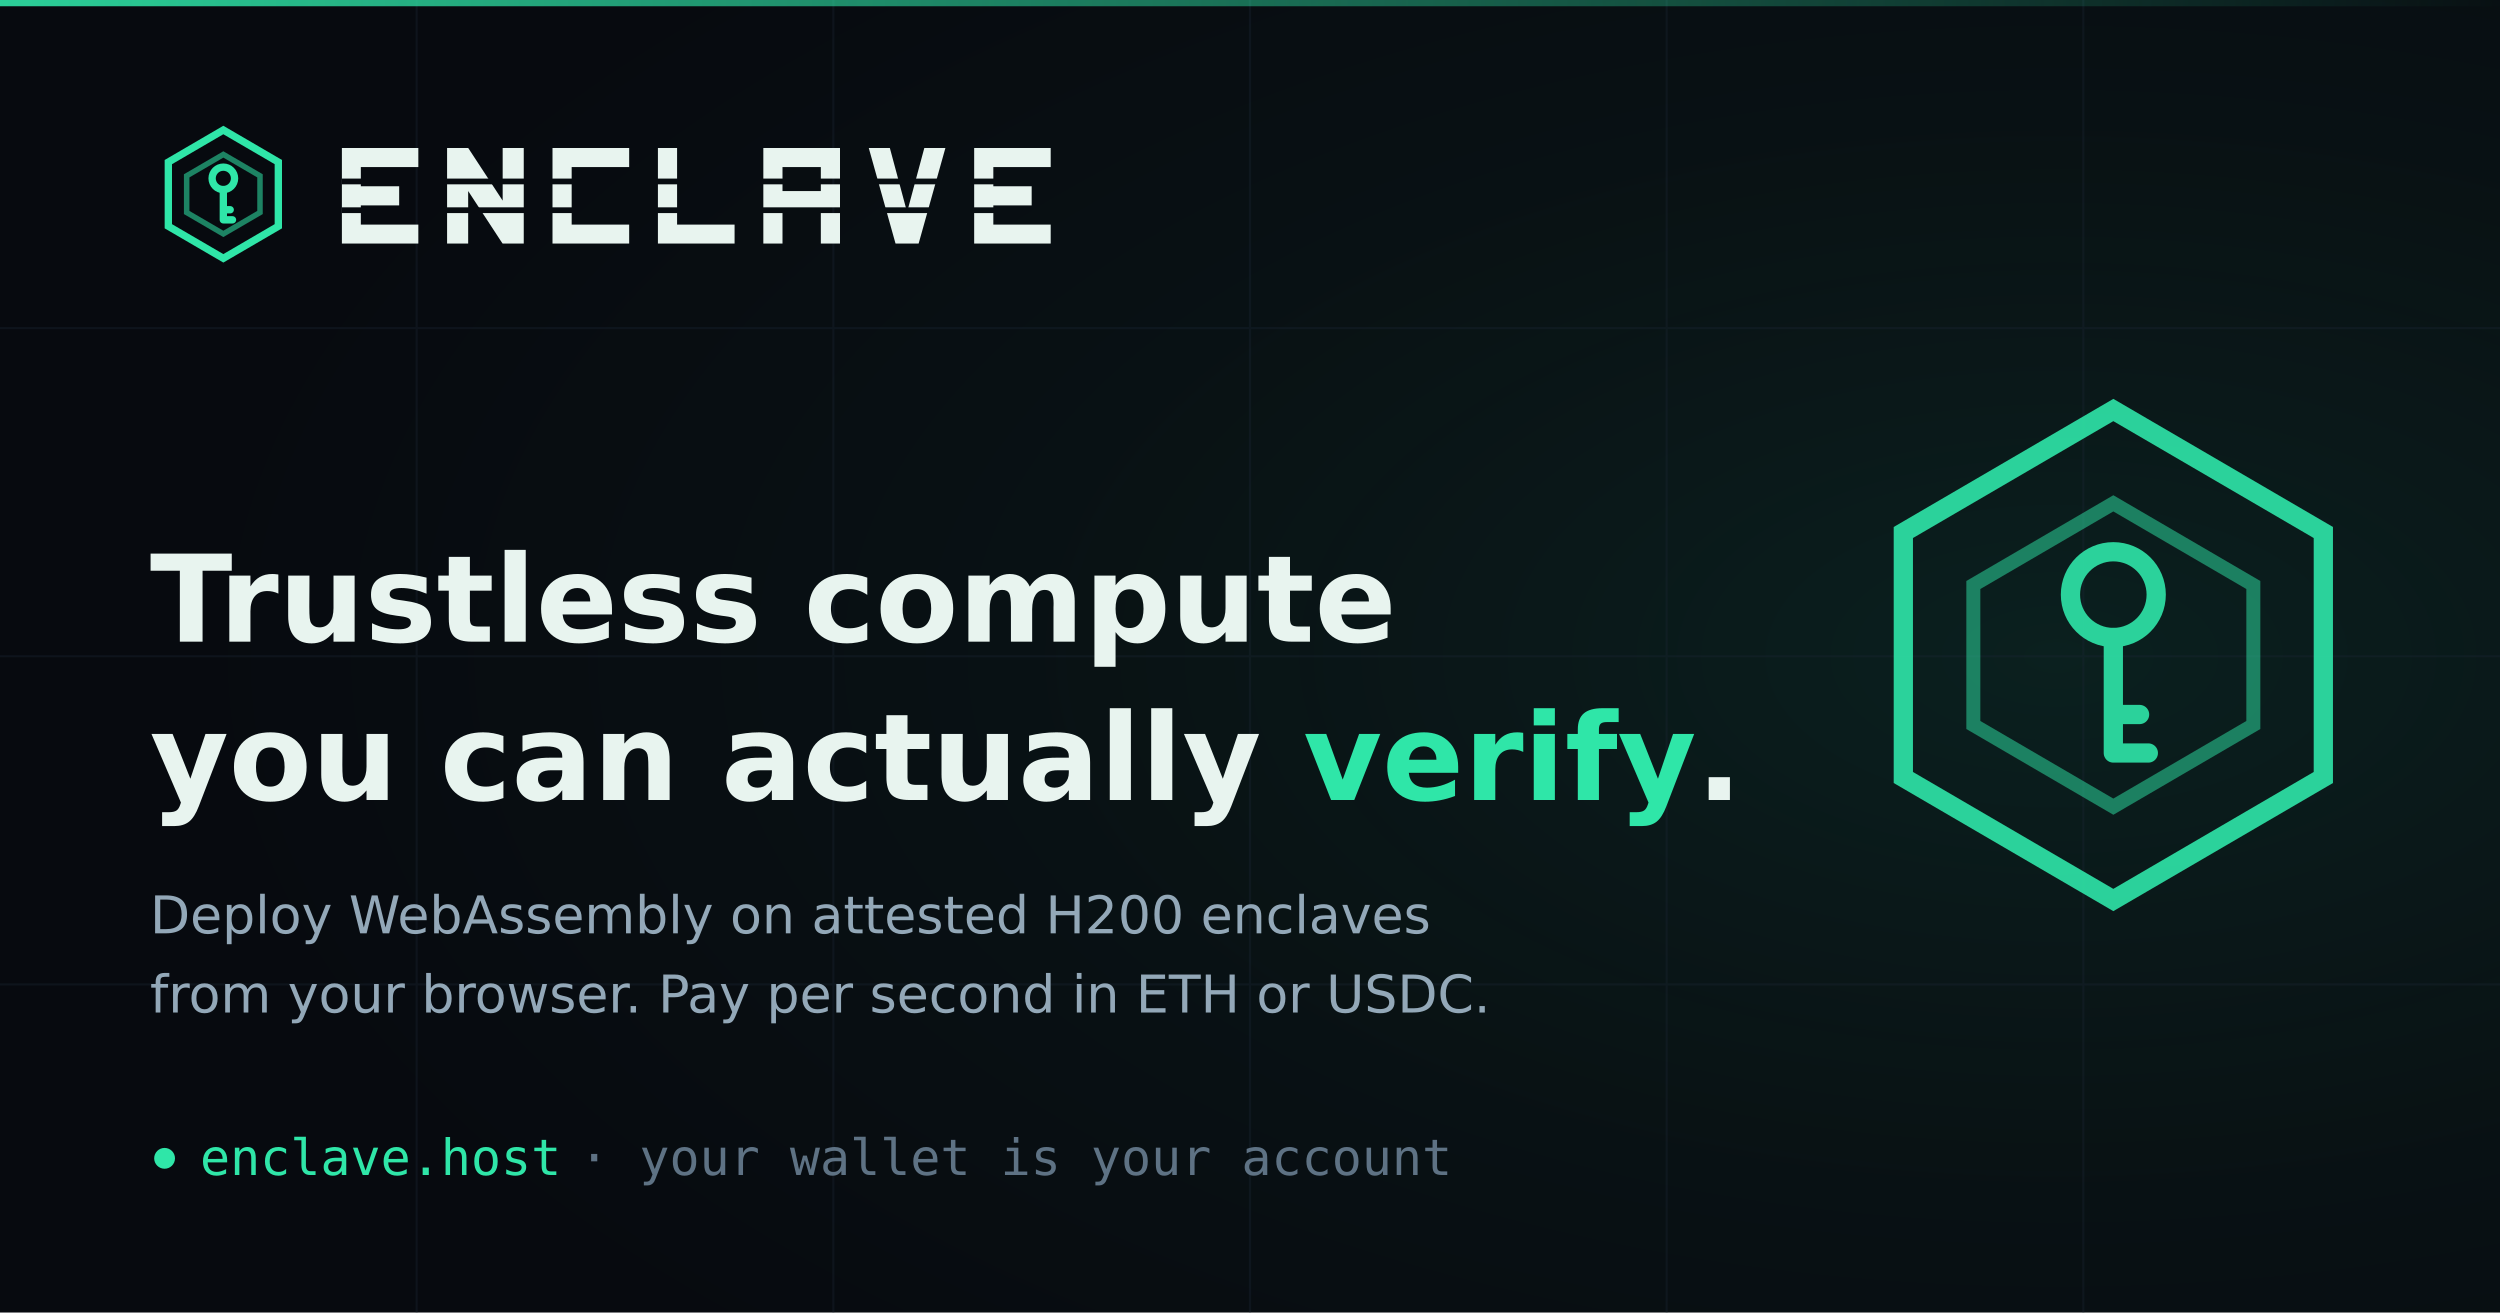
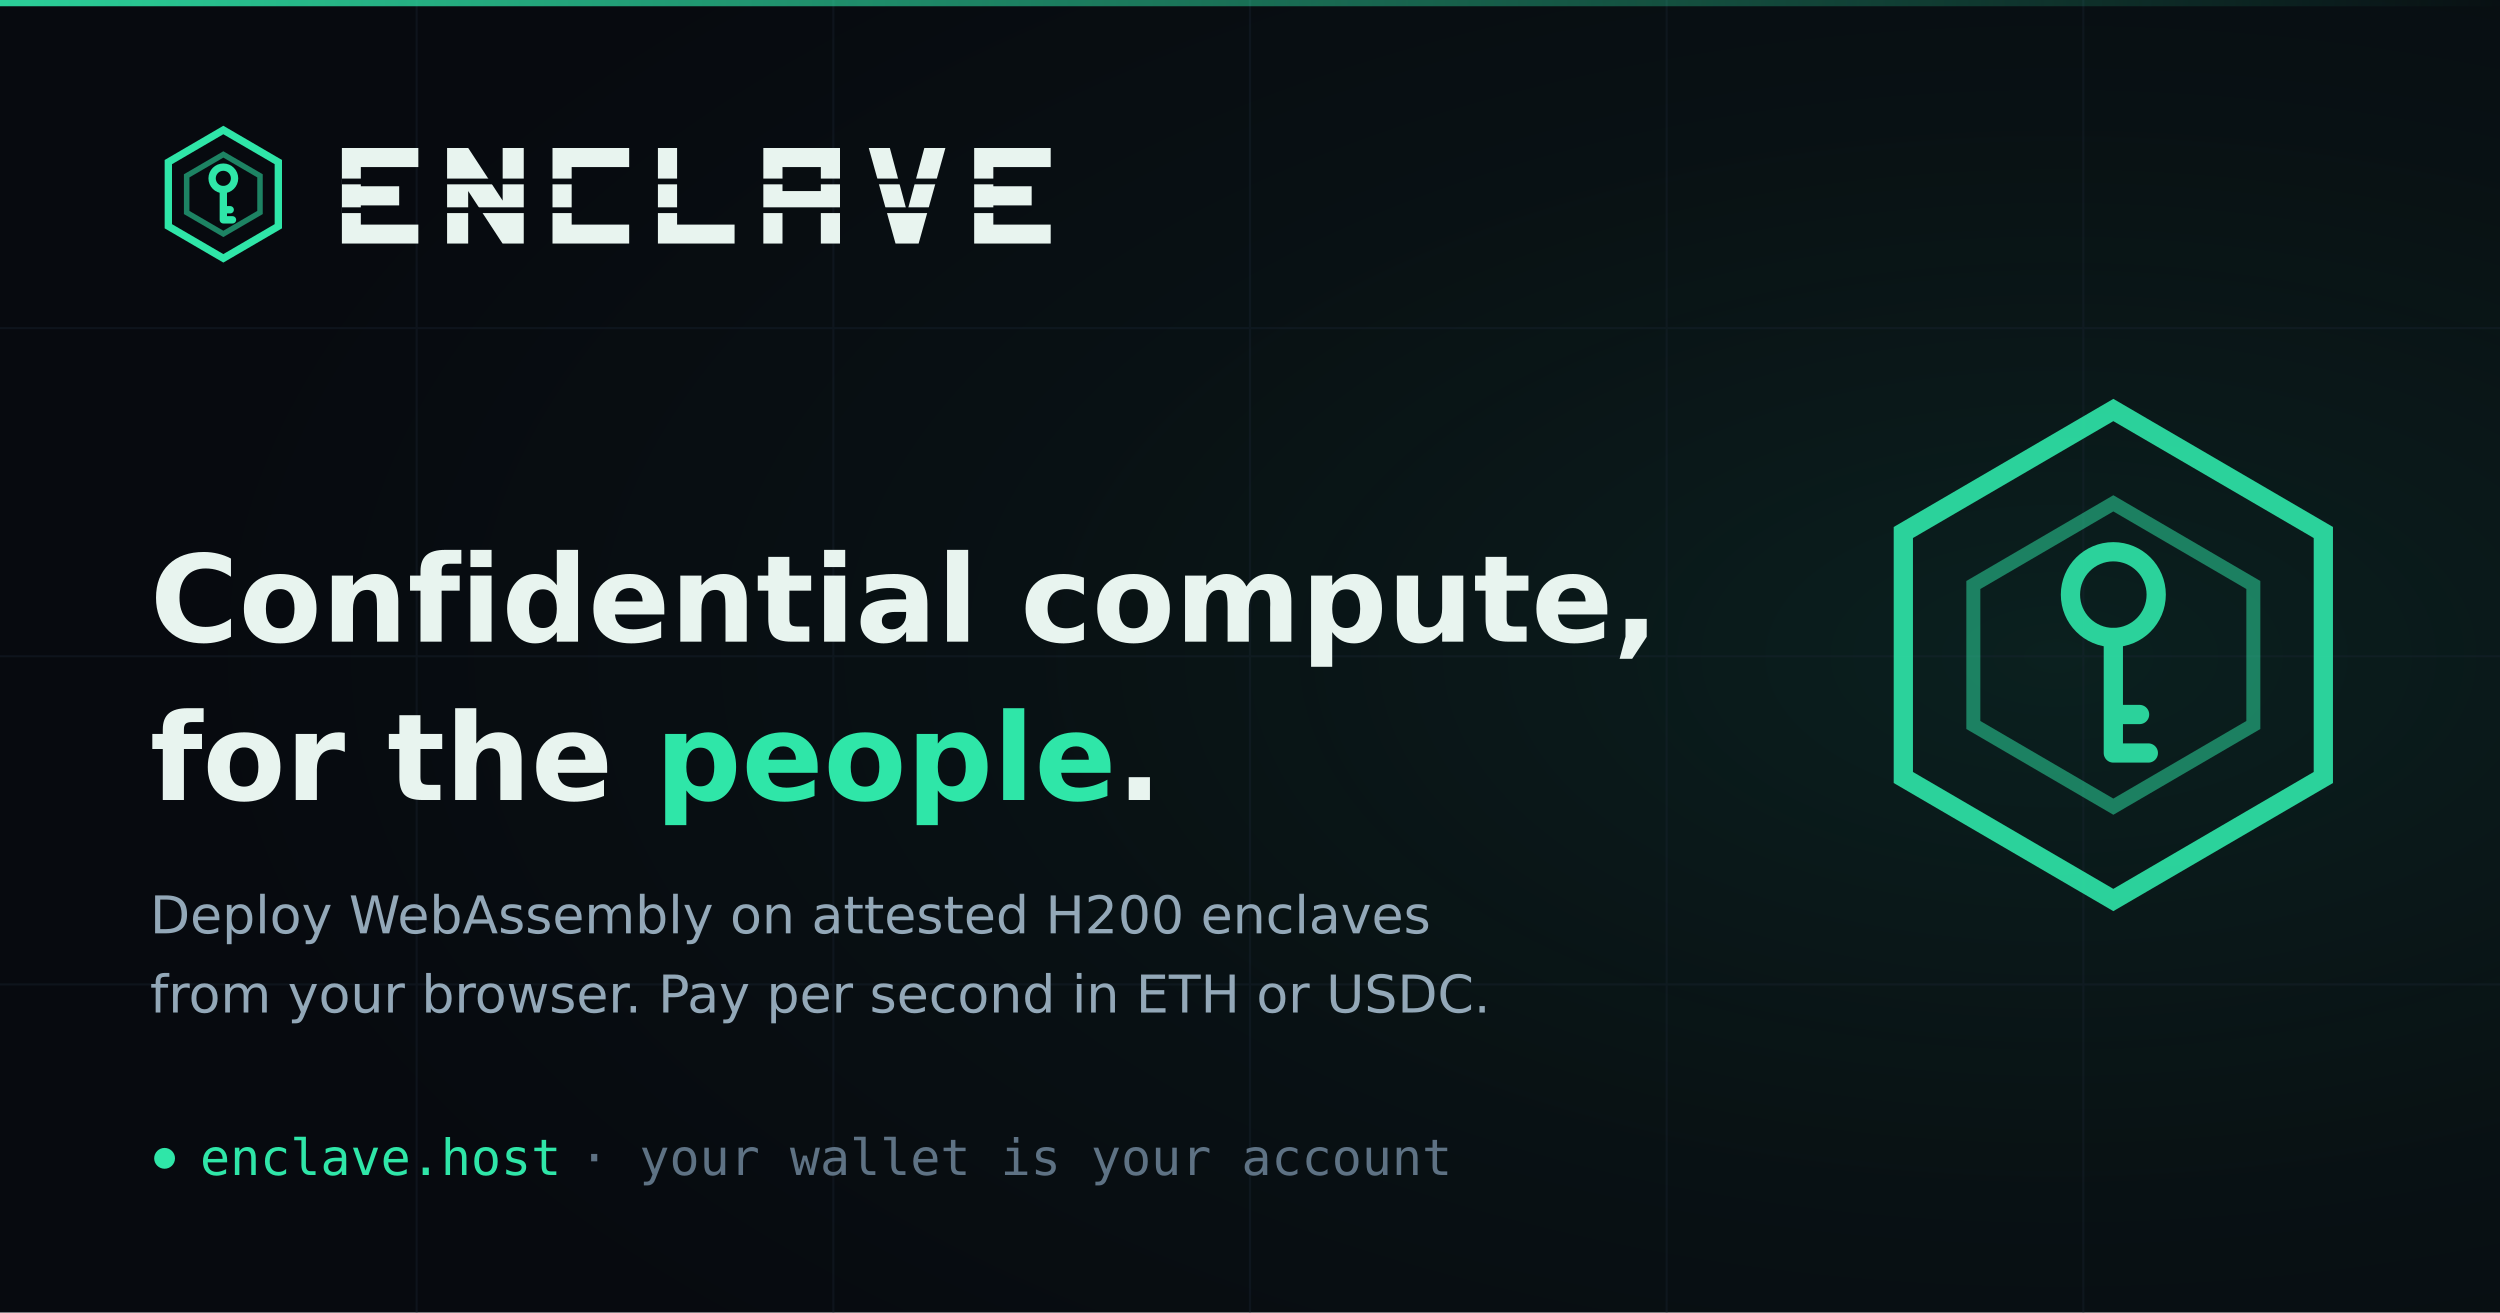
<svg xmlns="http://www.w3.org/2000/svg" width="1200" height="630" viewBox="0 0 1200 630">
  <defs>
    <radialGradient id="glow" cx="0.82" cy="0.5" r="0.75">
      <stop offset="0" stop-color="#2FE6A8" stop-opacity="0.10" />
      <stop offset="0.55" stop-color="#2FE6A8" stop-opacity="0.03" />
      <stop offset="1" stop-color="#2FE6A8" stop-opacity="0" />
    </radialGradient>
    <linearGradient id="edge" x1="0" y1="0" x2="1" y2="0">
      <stop offset="0" stop-color="#2FE6A8" stop-opacity="0.9" />
      <stop offset="1" stop-color="#2FE6A8" stop-opacity="0" />
    </linearGradient>
    <mask id="wmk">
      <rect width="148" height="20" fill="#fff" />
      <rect y="6.4" width="148" height="1.2" fill="#000" />
      <rect y="12.4" width="148" height="1.2" fill="#000" />
    </mask>
  </defs>
  <rect width="1200" height="630" fill="#070A0F" />
  <rect width="1200" height="630" fill="url(#glow)" />
  <g stroke="#1A2634" stroke-width="1" opacity="0.35">
    <path d="M0 157.5H1200M0 315H1200M0 472.5H1200" />
    <path d="M200 0V630M400 0V630M600 0V630M800 0V630M1000 0V630" />
  </g>
  <rect x="0" y="0" width="1200" height="3" fill="url(#edge)" />
  <g transform="translate(72,58) scale(2.2)" fill="none" stroke="#2FE6A8">
    <path d="M16 2 28 9v14L16 30 4 23V9z" stroke-width="1.6" />
    <path d="M16 7.333 24 12v8L16 24.667 8 20v-8z" stroke-width="1.2" opacity=".55" />
    <circle cx="16" cy="12.55" r="2.45" stroke-width="1.6" />
    <path d="M16 15v6.6M16 21.6h2M16 19.4h1.5" stroke-width="1.6" stroke-linecap="round" />
  </g>
  <g transform="translate(164,71) scale(2.3)" fill="#E8F4EF">
    <path mask="url(#wmk)" d="M0 0h16v4h-16zM0 8h12v4h-12zM0 16h16v4h-16zM0 0h4v20h-4zM22 20V0h4.4l7.2 11V0h4.4v20h-4.4l-7.2-11v11zM44 0h16v4h-16zM44 16h16v4h-16zM44 0h4v20h-4zM66 0h4v20h-4zM66 16h16v4h-16zM88 0h16v4h-16zM88 0h4v20h-4zM100 0h4v20h-4zM92 9h8v4h-8zM110 0h4.4l3.6 13.4 3.6-13.4H126l-5.6 20h-4.8zM132 0h16v4h-16zM132 8h12v4h-12zM132 16h16v4h-16zM132 0h4v20h-4z" />
  </g>
-   <text x="72" y="308" font-family="DejaVu Sans" font-size="58" font-weight="bold" fill="#E8F4EF">Trustless compute</text>
-   <text x="72" y="384" font-family="DejaVu Sans" font-size="58" font-weight="bold" fill="#E8F4EF">you can actually <tspan fill="#2FE6A8">verify</tspan>.</text>
+   <text x="72" y="308" font-family="DejaVu Sans" font-size="58" font-weight="bold" fill="#E8F4EF">Confidential compute,</text>
+   <text x="72" y="384" font-family="DejaVu Sans" font-size="58" font-weight="bold" fill="#E8F4EF">for the <tspan fill="#2FE6A8">people</tspan>.</text>
  <text x="72" y="448" font-family="DejaVu Sans" font-size="25" fill="#93A8B8">Deploy WebAssembly on attested H200 enclaves</text>
  <text x="72" y="486" font-family="DejaVu Sans" font-size="25" fill="#93A8B8">from your browser. Pay per second in ETH or USDC.</text>
  <circle cx="79" cy="556" r="5" fill="#2FE6A8" />
  <text x="96" y="564" font-family="DejaVu Sans Mono" font-size="24" fill="#2FE6A8">enclave.host</text>
  <text x="278" y="564" font-family="DejaVu Sans Mono" font-size="24" fill="#5E7284">· your wallet is your account</text>
  <g transform="translate(880,180) scale(8.4)" fill="none" stroke="#2FE6A8" opacity="0.9">
    <path d="M16 2 28 9v14L16 30 4 23V9z" stroke-width="1.1" />
    <path d="M16 7.333 24 12v8L16 24.667 8 20v-8z" stroke-width="0.8" opacity=".55" />
    <circle cx="16" cy="12.55" r="2.45" stroke-width="1.1" />
    <path d="M16 15v6.6M16 21.6h2M16 19.4h1.5" stroke-width="1.1" stroke-linecap="round" />
  </g>
</svg>
